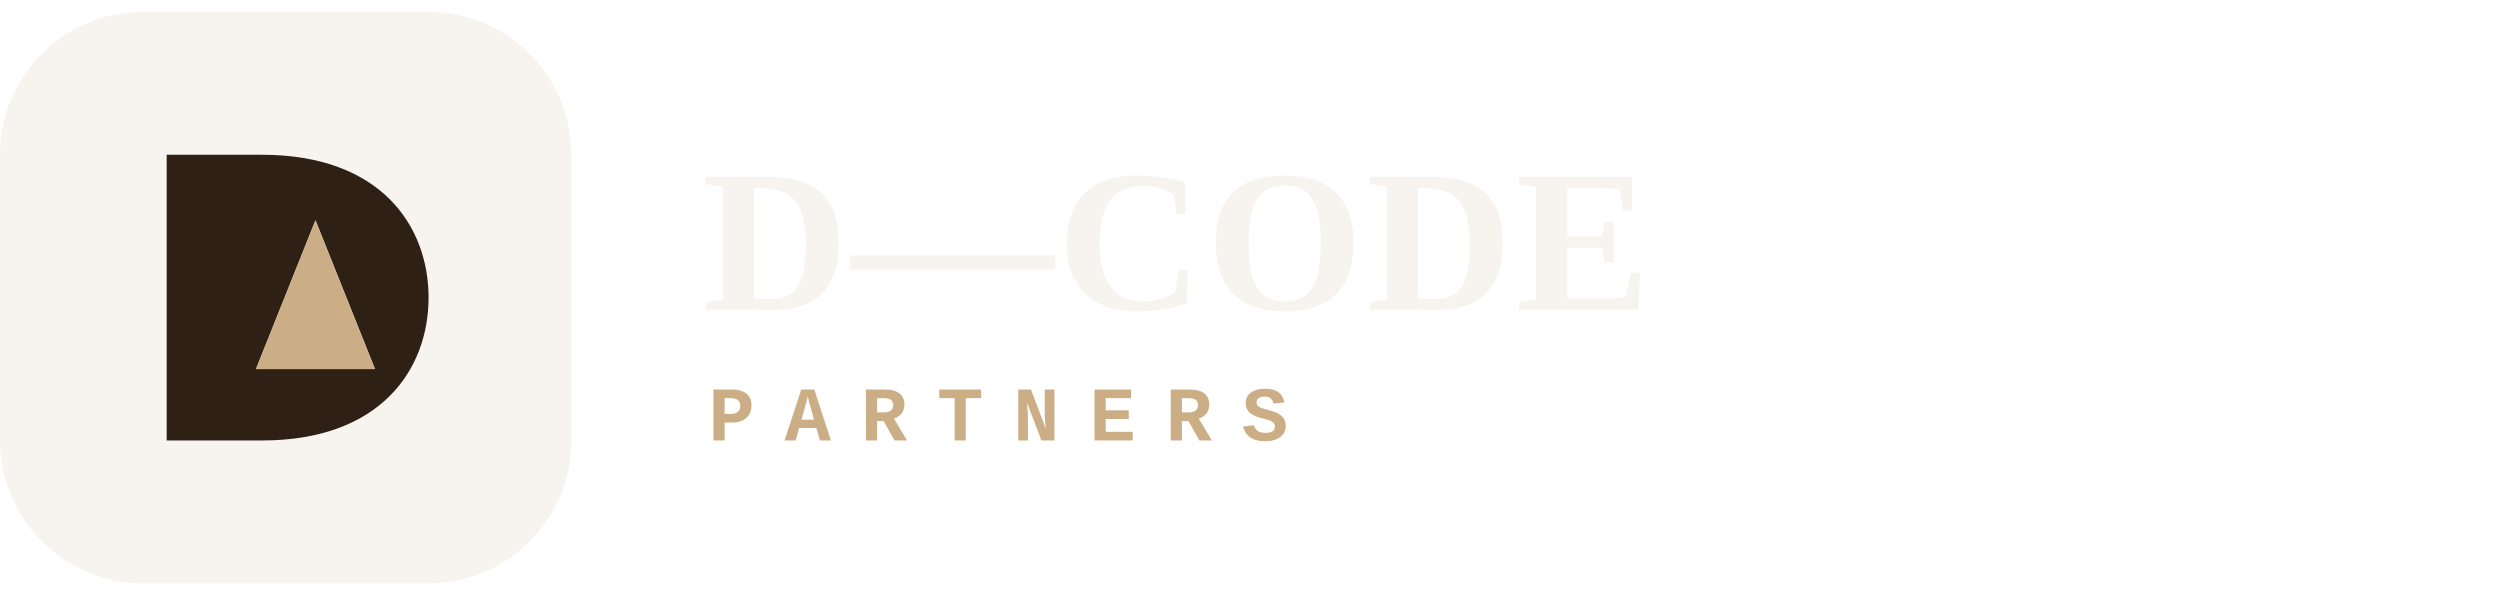
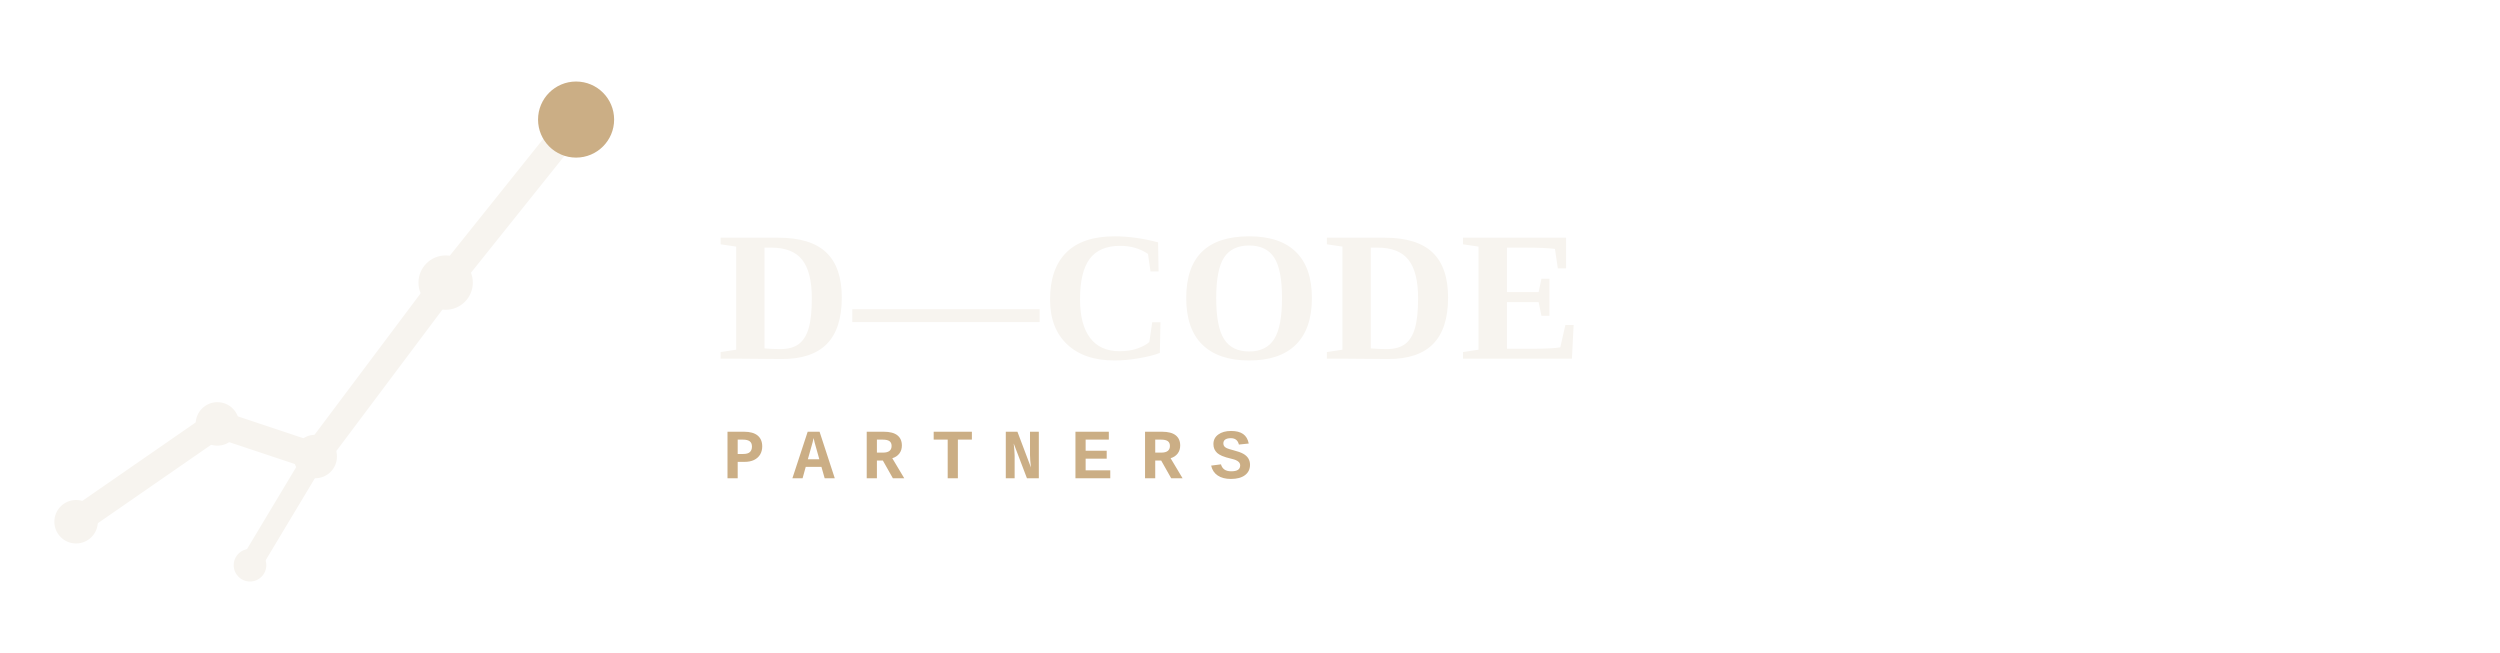
- <svg xmlns="http://www.w3.org/2000/svg" viewBox="0 0 420 100">
-   <g transform="translate(0,2)">
-     <rect width="96" height="96" rx="24" fill="#F7F4EF" />
-     <path fill-rule="evenodd" clip-rule="evenodd" fill="#2E2015" d="M28 24 L28 72 L44 72 C64 72 72 60 72 48 C72 36 64 24 44 24 Z M43 60 L63 60 L53 35 Z" />
-     <path fill="#CBAE85" d="M43 60 L63 60 L53 35 Z" />
+ <svg xmlns="http://www.w3.org/2000/svg" viewBox="0 0 460 120">
+   <g>
+     <path d="M14 96 L40 78 L58 84 L82 52 L106 22" stroke="#F7F4EF" stroke-width="5" fill="none" stroke-linecap="round" stroke-linejoin="round" />
+     <path d="M58 84 L46 104" stroke="#F7F4EF" stroke-width="4" fill="none" stroke-linecap="round" />
+     <circle cx="14" cy="96" r="4" fill="#F7F4EF" />
+     <circle cx="40" cy="78" r="4" fill="#F7F4EF" />
+     <circle cx="58" cy="84" r="4" fill="#F7F4EF" />
+     <circle cx="82" cy="52" r="5" fill="#F7F4EF" />
+     <circle cx="46" cy="104" r="3" fill="#F7F4EF" />
+     <circle cx="106" cy="22" r="7" fill="#CBAE85" />
  </g>
-   <text x="118" y="52" font-family="Georgia, 'Times New Roman', serif" font-weight="600" font-size="34" fill="#F7F4EF" letter-spacing="0.5">D—CODE</text>
-   <text x="119" y="74" font-family="'Courier New', monospace" font-weight="600" font-size="13" fill="#CBAE85" letter-spacing="5">PARTNERS</text>
+   <text x="132" y="66" font-family="Georgia, 'Times New Roman', serif" font-weight="600" font-size="34" fill="#F7F4EF" letter-spacing="0.5">D—CODE</text>
+   <text x="133" y="88" font-family="'Courier New', monospace" font-weight="600" font-size="13" fill="#CBAE85" letter-spacing="5">PARTNERS</text>
</svg>
